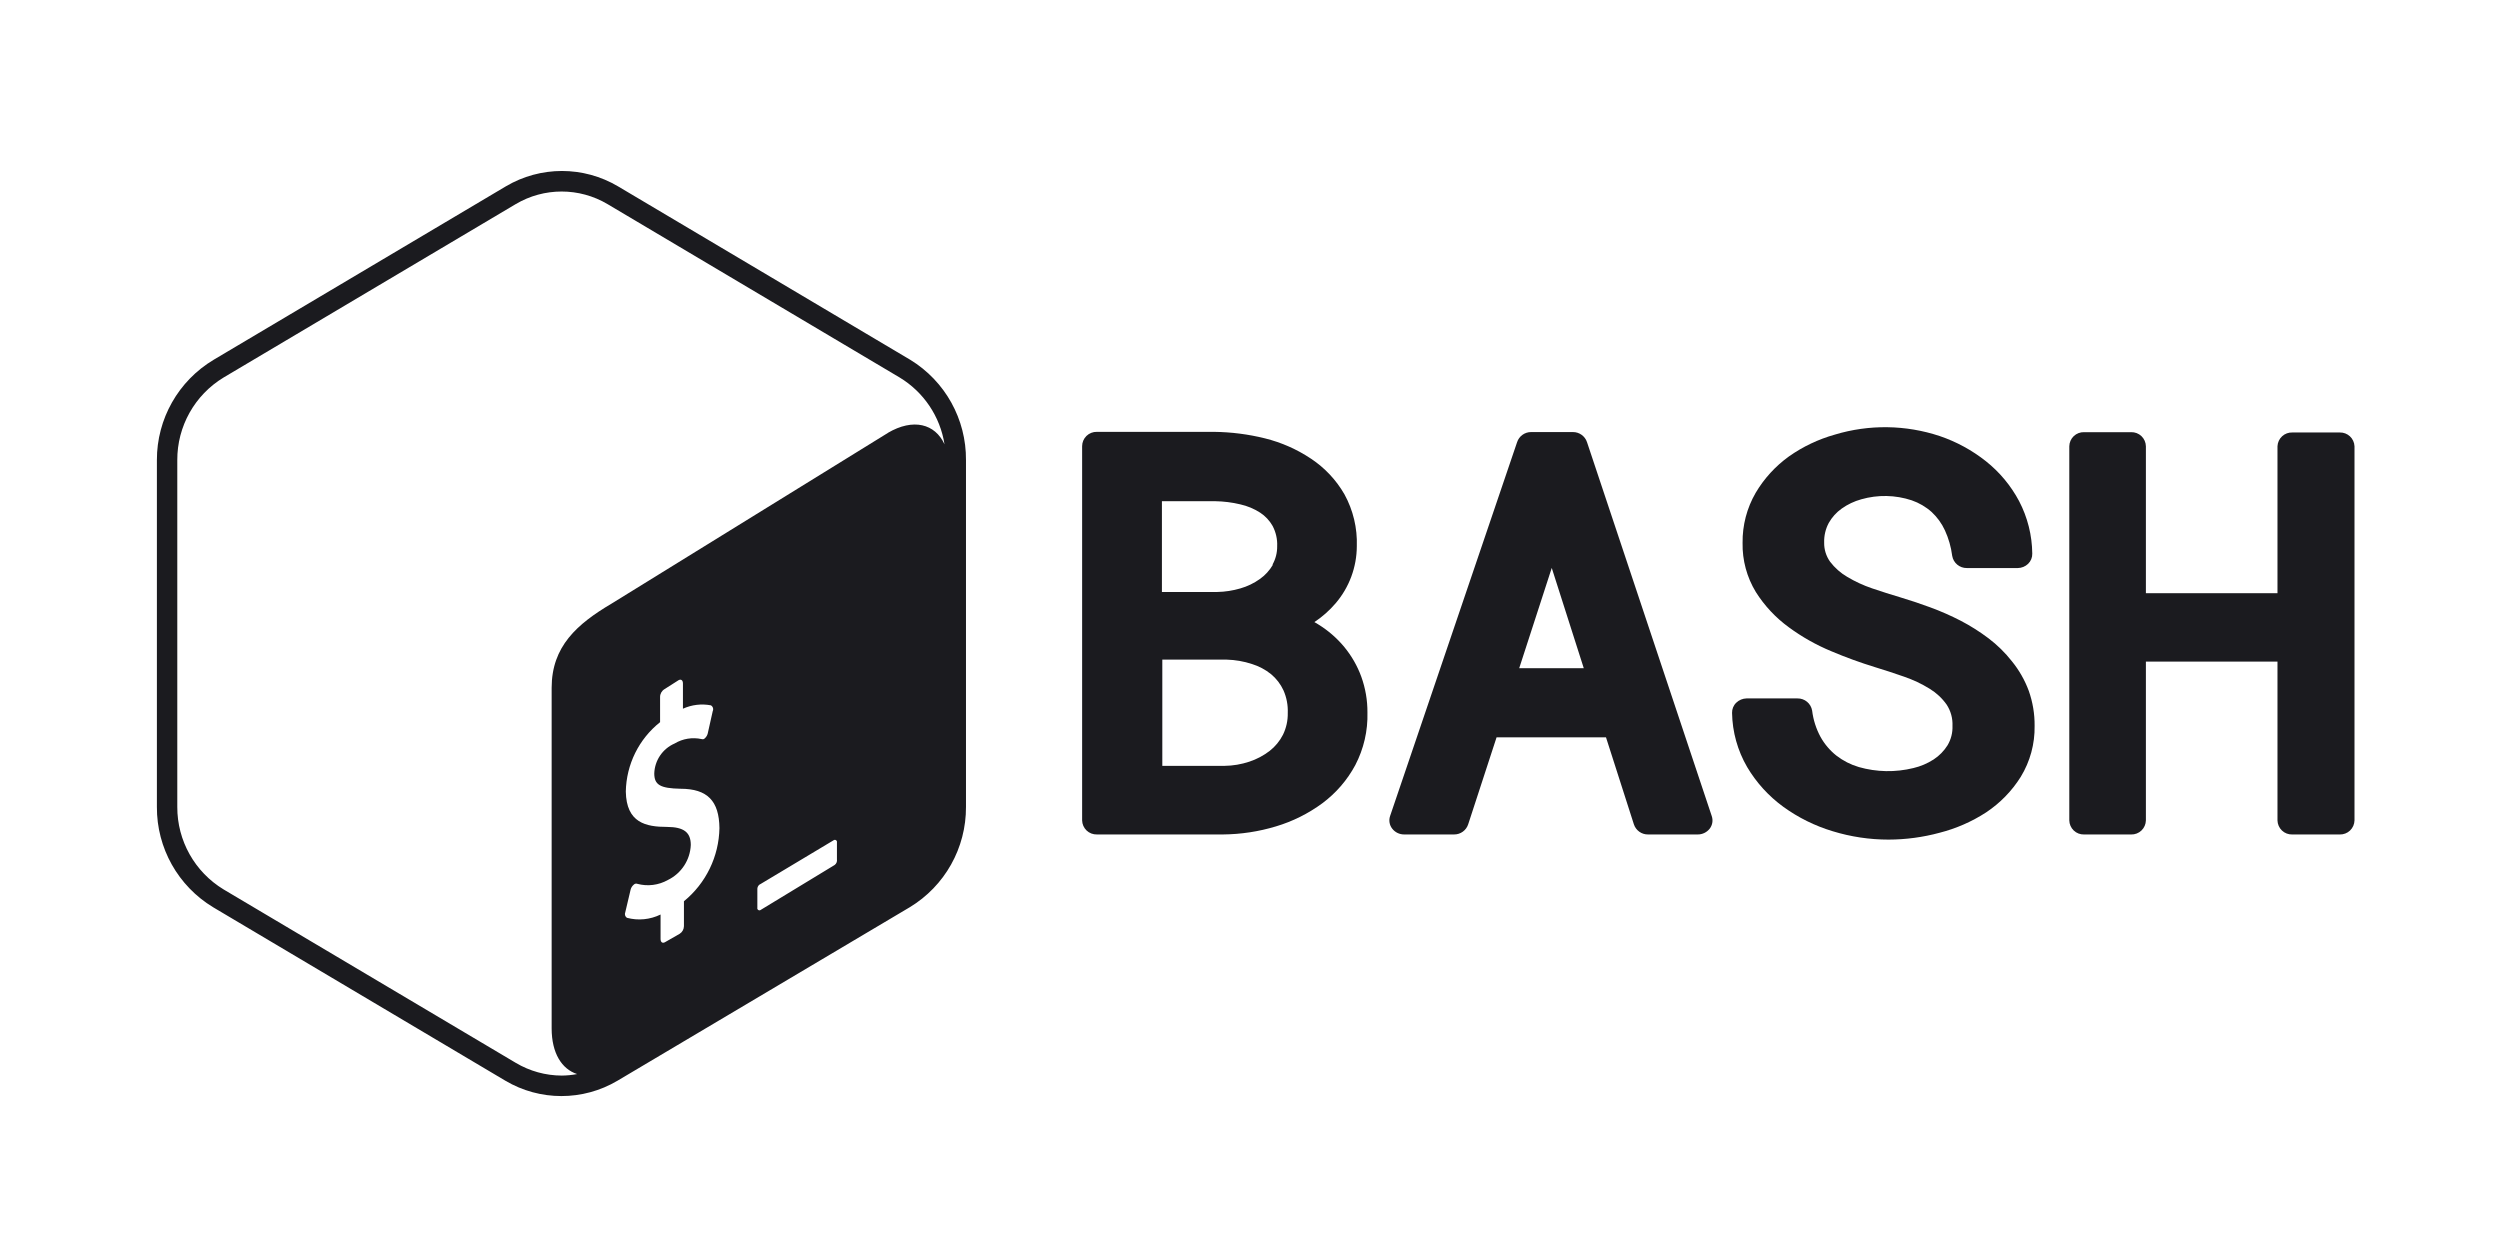
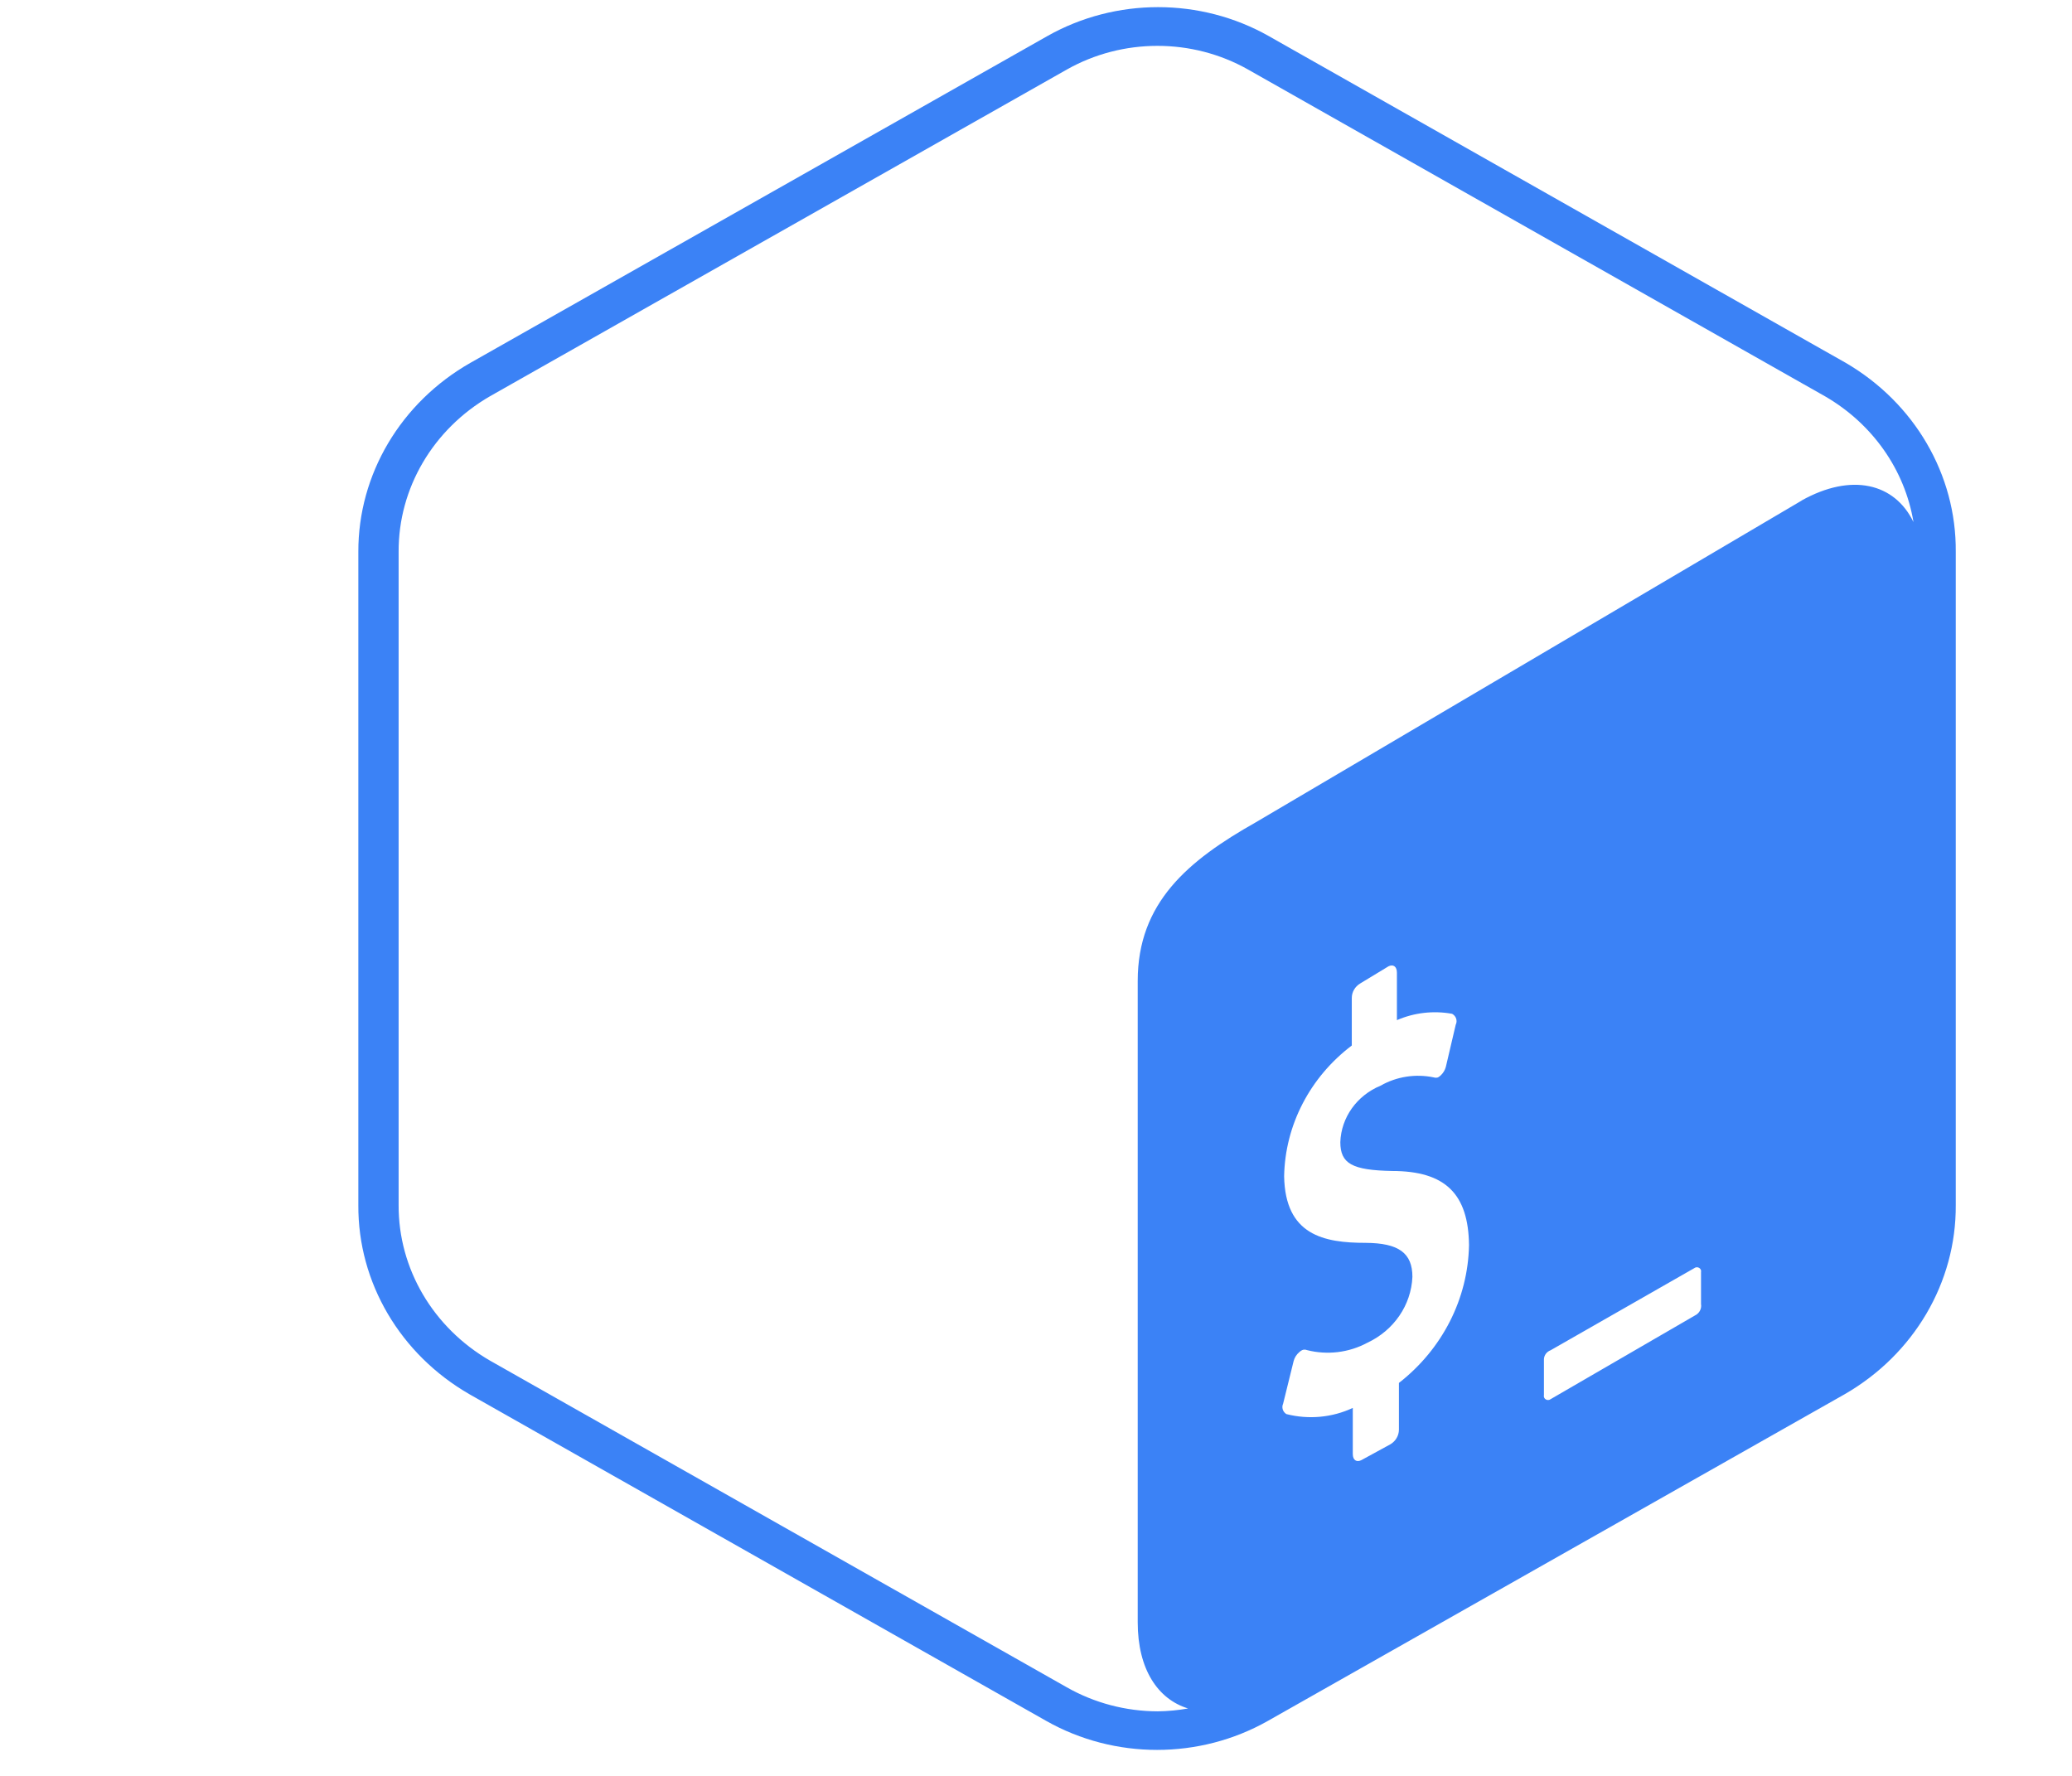
- <svg xmlns="http://www.w3.org/2000/svg" width="120" height="60" viewBox="0 0 120 60" version="1.1" id="svg3531">
-   <defs id="defs3537" />
-   <path style="fill:#1b1b1f;fill-rule:evenodd;stroke:none;stroke-width:1" d="M 43.688,17.268 29.666,8.945 c -1.66,-0.984 -3.725,-0.984 -5.386,0 L 10.258,17.268 c -1.696,1.012 -2.733,2.843 -2.727,4.818 l 0,16.646 c -0.011,1.97 1.016,3.8 2.703,4.818 l 14.022,8.323 c 1.66,0.984 3.725,0.984 5.386,0 l 14.022,-8.323 c 1.687,-1.018 2.713,-2.848 2.703,-4.818 l 0,-16.646 c 0.016,-1.965 -1.001,-3.794 -2.678,-4.818 l 0,0 z m -10.859,25.993 0,1.195 c -0.002,0.149 -0.079,0.288 -0.206,0.367 l -0.71,0.406 c -0.113,0.059 -0.206,0 -0.206,-0.157 l 0,-1.175 c -0.502,0.246 -1.076,0.302 -1.616,0.157 -0.086,-0.058 -0.119,-0.169 -0.078,-0.264 l 0.255,-1.082 c 0.022,-0.091 0.071,-0.173 0.142,-0.235 0.02,-0.02 0.043,-0.036 0.069,-0.049 0.036,-0.016 0.077,-0.016 0.113,0 0.495,0.133 1.022,0.066 1.469,-0.186 0.646,-0.316 1.067,-0.961 1.097,-1.679 0,-0.607 -0.333,-0.862 -1.136,-0.867 -1.018,0 -1.958,-0.196 -1.983,-1.699 0.024,-1.3 0.627,-2.521 1.645,-3.329 l 0,-1.209 c -6.96e-4,-0.151 0.077,-0.292 0.206,-0.372 l 0.685,-0.436 c 0.113,-0.059 0.206,0 0.206,0.162 l 0,1.209 c 0.42,-0.191 0.888,-0.248 1.342,-0.162 0.098,0.056 0.136,0.177 0.088,0.279 l -0.24,1.072 c -0.02,0.082 -0.063,0.156 -0.122,0.215 -0.02,0.021 -0.043,0.04 -0.069,0.054 -0.033,0.011 -0.069,0.011 -0.103,0 -0.442,-0.097 -0.904,-0.022 -1.293,0.211 -0.577,0.25 -0.959,0.811 -0.979,1.439 0,0.548 0.289,0.715 1.258,0.734 1.297,0 1.856,0.588 1.87,1.89 -0.025,1.364 -0.648,2.647 -1.704,3.51 l 0,0 z m 7.344,-2.012 c 0.017,0.103 -0.024,0.207 -0.108,0.269 l -3.545,2.154 c -0.034,0.029 -0.083,0.033 -0.121,0.009 -0.038,-0.023 -0.056,-0.069 -0.046,-0.112 l 0,-0.916 c 0.005,-0.1 0.068,-0.189 0.162,-0.225 l 3.491,-2.091 c 0.034,-0.029 0.083,-0.033 0.121,-0.009 0.038,0.023 0.056,0.069 0.046,0.112 l 0,0.808 0,0 z m 2.448,-20.47 -13.268,8.196 c -1.655,0.979 -2.874,2.051 -2.874,4.044 l 0,16.343 c 0,1.195 0.49,1.958 1.224,2.193 -0.242,0.046 -0.488,0.07 -0.734,0.073 -0.779,-0.002 -1.544,-0.213 -2.213,-0.612 L 10.733,42.693 C 9.348,41.854 8.505,40.351 8.51,38.732 l 0,-16.646 c -0.007,-1.621 0.837,-3.126 2.223,-3.966 L 24.755,9.797 c 1.359,-0.805 3.048,-0.805 4.406,0 l 14.022,8.323 c 1.156,0.699 1.944,1.873 2.154,3.207 -0.455,-0.989 -1.503,-1.263 -2.722,-0.548 l 0.005,0 z" id="Shape" />
-   <path style="fill:#1b1b1f;fill-rule:evenodd;stroke:none;stroke-width:1" d="M 64.526,31.055 C 64.17,30.627 63.747,30.26 63.272,29.968 l -0.181,-0.108 c 0.379,-0.252 0.722,-0.555 1.018,-0.901 0.654,-0.764 1.015,-1.736 1.018,-2.742 0.03,-0.867 -0.175,-1.727 -0.592,-2.487 -0.394,-0.686 -0.942,-1.271 -1.601,-1.709 -0.676,-0.452 -1.424,-0.783 -2.213,-0.979 -0.801,-0.199 -1.623,-0.304 -2.448,-0.313 l -5.621,0 c -0.186,-0.005 -0.367,0.065 -0.501,0.195 -0.134,0.13 -0.209,0.309 -0.209,0.495 l 0,17.959 c 0.004,0.184 0.081,0.359 0.214,0.486 0.133,0.127 0.312,0.195 0.496,0.19 l 6.047,0 c 0.863,-0.007 1.72,-0.137 2.546,-0.387 0.801,-0.239 1.555,-0.615 2.228,-1.111 0.655,-0.487 1.195,-1.112 1.581,-1.831 0.406,-0.779 0.607,-1.648 0.583,-2.526 0.004,-0.584 -0.096,-1.164 -0.294,-1.714 -0.189,-0.52 -0.466,-1.003 -0.818,-1.43 l 0,0 z m -3.427,-3.946 c -0.158,0.27 -0.371,0.504 -0.627,0.685 -0.284,0.202 -0.6,0.354 -0.935,0.45 -0.361,0.106 -0.735,0.164 -1.111,0.171 l -2.654,0 0,-4.357 2.556,0 c 0.407,0.006 0.813,0.057 1.209,0.152 0.337,0.075 0.659,0.21 0.95,0.397 0.247,0.162 0.452,0.38 0.597,0.636 0.159,0.301 0.236,0.639 0.22,0.979 0.004,0.309 -0.073,0.613 -0.225,0.881 l 0.02,0.005 z m -5.307,4.553 3.089,0 c 0.413,0.011 0.822,0.082 1.214,0.211 0.335,0.104 0.647,0.27 0.92,0.49 0.252,0.211 0.454,0.475 0.592,0.774 0.15,0.34 0.22,0.71 0.206,1.082 0.008,0.363 -0.071,0.722 -0.23,1.048 -0.153,0.301 -0.37,0.565 -0.636,0.774 -0.295,0.227 -0.626,0.403 -0.979,0.519 -0.384,0.128 -0.785,0.196 -1.19,0.201 l -2.987,0 0,-5.102 0,0.005 z" id="path3542" />
-   <path style="fill:#1b1b1f;fill-rule:evenodd;stroke:none;stroke-width:1" d="m 76.178,21.229 c -0.094,-0.293 -0.368,-0.491 -0.676,-0.49 l -2.007,0 c -0.308,-0.002 -0.582,0.196 -0.676,0.49 l -6.096,17.944 c -0.069,0.205 -0.03,0.431 0.103,0.602 0.137,0.177 0.349,0.28 0.573,0.279 l 2.399,0 c 0.308,0.002 0.582,-0.196 0.676,-0.49 l 1.361,-4.171 5.253,0 1.337,4.171 c 0.095,0.295 0.371,0.494 0.681,0.49 l 2.384,0 c 0.223,0.002 0.434,-0.1 0.573,-0.274 0.133,-0.171 0.172,-0.397 0.103,-0.602 l -5.988,-17.949 z m -0.157,10.845 -3.099,0 1.562,-4.813 1.537,4.813 z" id="path3544" />
-   <path style="fill:#1b1b1f;fill-rule:evenodd;stroke:none;stroke-width:1" d="m 96.575,31.746 c -0.326,-0.416 -0.704,-0.788 -1.126,-1.107 -0.42,-0.317 -0.865,-0.599 -1.332,-0.842 -0.476,-0.246 -0.966,-0.461 -1.469,-0.646 -0.49,-0.181 -0.979,-0.343 -1.469,-0.49 -0.416,-0.122 -0.862,-0.264 -1.322,-0.421 -0.417,-0.142 -0.817,-0.327 -1.195,-0.553 -0.317,-0.186 -0.595,-0.432 -0.818,-0.725 -0.191,-0.268 -0.291,-0.591 -0.284,-0.92 -0.01,-0.327 0.066,-0.651 0.22,-0.94 0.154,-0.273 0.366,-0.509 0.622,-0.69 0.285,-0.203 0.603,-0.353 0.94,-0.446 0.793,-0.227 1.636,-0.21 2.419,0.049 0.354,0.122 0.681,0.313 0.96,0.563 0.267,0.25 0.483,0.549 0.636,0.881 0.177,0.386 0.294,0.797 0.348,1.219 0.056,0.344 0.357,0.594 0.705,0.588 l 2.448,0 c 0.183,-0.003 0.357,-0.075 0.49,-0.201 0.133,-0.128 0.206,-0.305 0.201,-0.49 -0.009,-0.879 -0.225,-1.743 -0.632,-2.521 -0.393,-0.741 -0.935,-1.392 -1.591,-1.914 -0.665,-0.527 -1.415,-0.936 -2.218,-1.209 -1.632,-0.543 -3.392,-0.567 -5.038,-0.069 -0.789,0.222 -1.534,0.576 -2.203,1.048 -0.647,0.466 -1.191,1.061 -1.596,1.748 -0.422,0.728 -0.638,1.557 -0.627,2.399 -0.017,0.831 0.204,1.65 0.636,2.36 0.416,0.66 0.955,1.235 1.586,1.694 0.629,0.462 1.311,0.847 2.032,1.146 0.705,0.299 1.41,0.553 2.095,0.764 0.45,0.137 0.919,0.29 1.405,0.46 0.428,0.147 0.839,0.34 1.224,0.578 0.322,0.196 0.601,0.456 0.818,0.764 0.197,0.302 0.295,0.658 0.279,1.018 0.013,0.326 -0.069,0.649 -0.235,0.93 -0.17,0.272 -0.397,0.505 -0.666,0.681 -0.3,0.194 -0.631,0.335 -0.979,0.416 -0.861,0.211 -1.762,0.194 -2.614,-0.049 -0.392,-0.115 -0.759,-0.303 -1.082,-0.553 -0.309,-0.246 -0.567,-0.55 -0.759,-0.896 -0.211,-0.391 -0.347,-0.817 -0.401,-1.258 -0.056,-0.344 -0.357,-0.594 -0.705,-0.588 l -2.448,0 c -0.183,0.005 -0.358,0.078 -0.49,0.206 -0.133,0.128 -0.206,0.305 -0.201,0.49 0.015,0.914 0.265,1.809 0.725,2.6 0.442,0.746 1.032,1.394 1.733,1.905 0.72,0.522 1.523,0.919 2.375,1.175 0.868,0.266 1.77,0.401 2.678,0.401 0.827,-0.002 1.65,-0.112 2.448,-0.328 0.794,-0.202 1.55,-0.533 2.237,-0.979 0.668,-0.444 1.234,-1.024 1.66,-1.704 0.45,-0.736 0.681,-1.585 0.666,-2.448 0.006,-0.572 -0.089,-1.14 -0.279,-1.679 C 97.192,32.649 96.919,32.171 96.575,31.746 l 0,0 z" id="path3546" />
-   <path style="fill:#1b1b1f;fill-rule:evenodd;stroke:none;stroke-width:1" d="m 112.306,20.759 -2.267,0 c -0.183,-0.008 -0.362,0.057 -0.497,0.181 -0.135,0.124 -0.215,0.297 -0.223,0.48 l 0,7.055 -6.316,0 0,-7.055 c -0.004,-0.184 -0.081,-0.359 -0.214,-0.486 -0.133,-0.127 -0.312,-0.195 -0.496,-0.19 l -2.257,0 c -0.184,-0.005 -0.362,0.063 -0.496,0.19 -0.133,0.127 -0.21,0.302 -0.214,0.486 l 0,17.959 c 0.004,0.184 0.081,0.359 0.214,0.486 0.133,0.127 0.312,0.195 0.496,0.19 l 2.257,0 c 0.184,0.005 0.362,-0.063 0.496,-0.19 0.133,-0.127 0.21,-0.302 0.214,-0.486 l 0,-7.623 6.316,0 0,7.623 c 0.004,0.184 0.081,0.359 0.214,0.486 0.133,0.127 0.312,0.195 0.496,0.19 l 2.277,0 c 0.184,0.005 0.362,-0.063 0.496,-0.19 0.133,-0.127 0.21,-0.302 0.214,-0.486 l 0,-17.959 c -0.016,-0.377 -0.332,-0.672 -0.71,-0.661 l 0,0 z" id="path3548" />
+ <svg xmlns="http://www.w3.org/2000/svg" width="350" height="300">
+   <g>
+     <path stroke="null" fill="#3b82f6" fill-rule="evenodd" id="Shape" d="m311.757,61.283l-97.429,-55.184c-11.537,-6.523 -25.883,-6.523 -37.42,0l-97.429,55.184c-11.784,6.707 -18.987,18.849 -18.948,31.942l0,110.368c-0.074,13.06 7.059,25.194 18.778,31.942l97.429,55.184c11.537,6.523 25.883,6.523 37.42,0l97.429,-55.184c11.719,-6.747 18.853,-18.881 18.778,-31.942l0,-110.368c0.11,-13.028 -6.954,-25.154 -18.608,-31.942l0,0zm-75.453,172.337l0,7.921c-0.013,0.99 -0.551,1.907 -1.429,2.435l-4.933,2.694c-0.782,0.39 -1.429,0 -1.429,-1.039l0,-7.791c-3.486,1.633 -7.476,2.002 -11.226,1.039c-0.601,-0.382 -0.83,-1.12 -0.544,-1.753l1.769,-7.174c0.151,-0.605 0.496,-1.149 0.987,-1.558c0.141,-0.13 0.301,-0.24 0.476,-0.325c0.25,-0.103 0.533,-0.103 0.782,0c3.44,0.879 7.104,0.436 10.206,-1.234c4.49,-2.094 7.416,-6.369 7.62,-11.134c0,-4.025 -2.313,-5.713 -7.892,-5.746c-7.076,0 -13.607,-1.298 -13.777,-11.264c0.164,-8.617 4.357,-16.714 11.43,-22.074l0,-8.018c-0.005,-1.003 0.536,-1.937 1.429,-2.467l4.763,-2.889c0.782,-0.39 1.429,0 1.429,1.071l0,8.018c2.916,-1.267 6.173,-1.641 9.321,-1.071c0.679,0.369 0.946,1.176 0.612,1.85l-1.667,7.109c-0.141,0.541 -0.436,1.035 -0.85,1.428c-0.139,0.142 -0.299,0.262 -0.476,0.357c-0.232,0.074 -0.483,0.074 -0.714,0c-3.071,-0.642 -6.283,-0.143 -8.981,1.396c-4.012,1.656 -6.663,5.374 -6.804,9.544c0,3.636 2.007,4.739 8.743,4.869c9.015,0 12.893,3.895 12.995,12.53c-0.171,9.041 -4.5,17.553 -11.838,23.275l0,0l-0,-0zm51.028,-13.342c0.12,0.682 -0.169,1.37 -0.748,1.785l-24.629,14.283c-0.236,0.192 -0.575,0.216 -0.838,0.061c-0.264,-0.155 -0.392,-0.455 -0.318,-0.742l0,-6.07c0.033,-0.666 0.472,-1.251 1.123,-1.493l24.255,-13.861c0.236,-0.192 0.575,-0.216 0.838,-0.061c0.264,0.155 0.392,0.455 0.318,0.742l0,5.356l0,0zm17.009,-135.72l-92.19,54.34c-11.498,6.492 -19.969,13.601 -19.969,26.813l0,108.356c0,7.921 3.402,12.985 8.505,14.543c-1.683,0.302 -3.39,0.465 -5.103,0.487c-5.414,-0.012 -10.725,-1.413 -15.376,-4.058l-97.429,-55.184c-9.621,-5.56 -15.483,-15.528 -15.444,-26.261l0,-110.368c-0.051,-10.745 5.812,-20.727 15.444,-26.294l97.429,-55.184c9.44,-5.335 21.177,-5.335 30.617,0l97.429,55.184c8.029,4.636 13.506,12.416 14.968,21.262c-3.164,-6.557 -10.444,-8.375 -18.914,-3.636l0.034,0l-0,0z" />
+   </g>
</svg>
